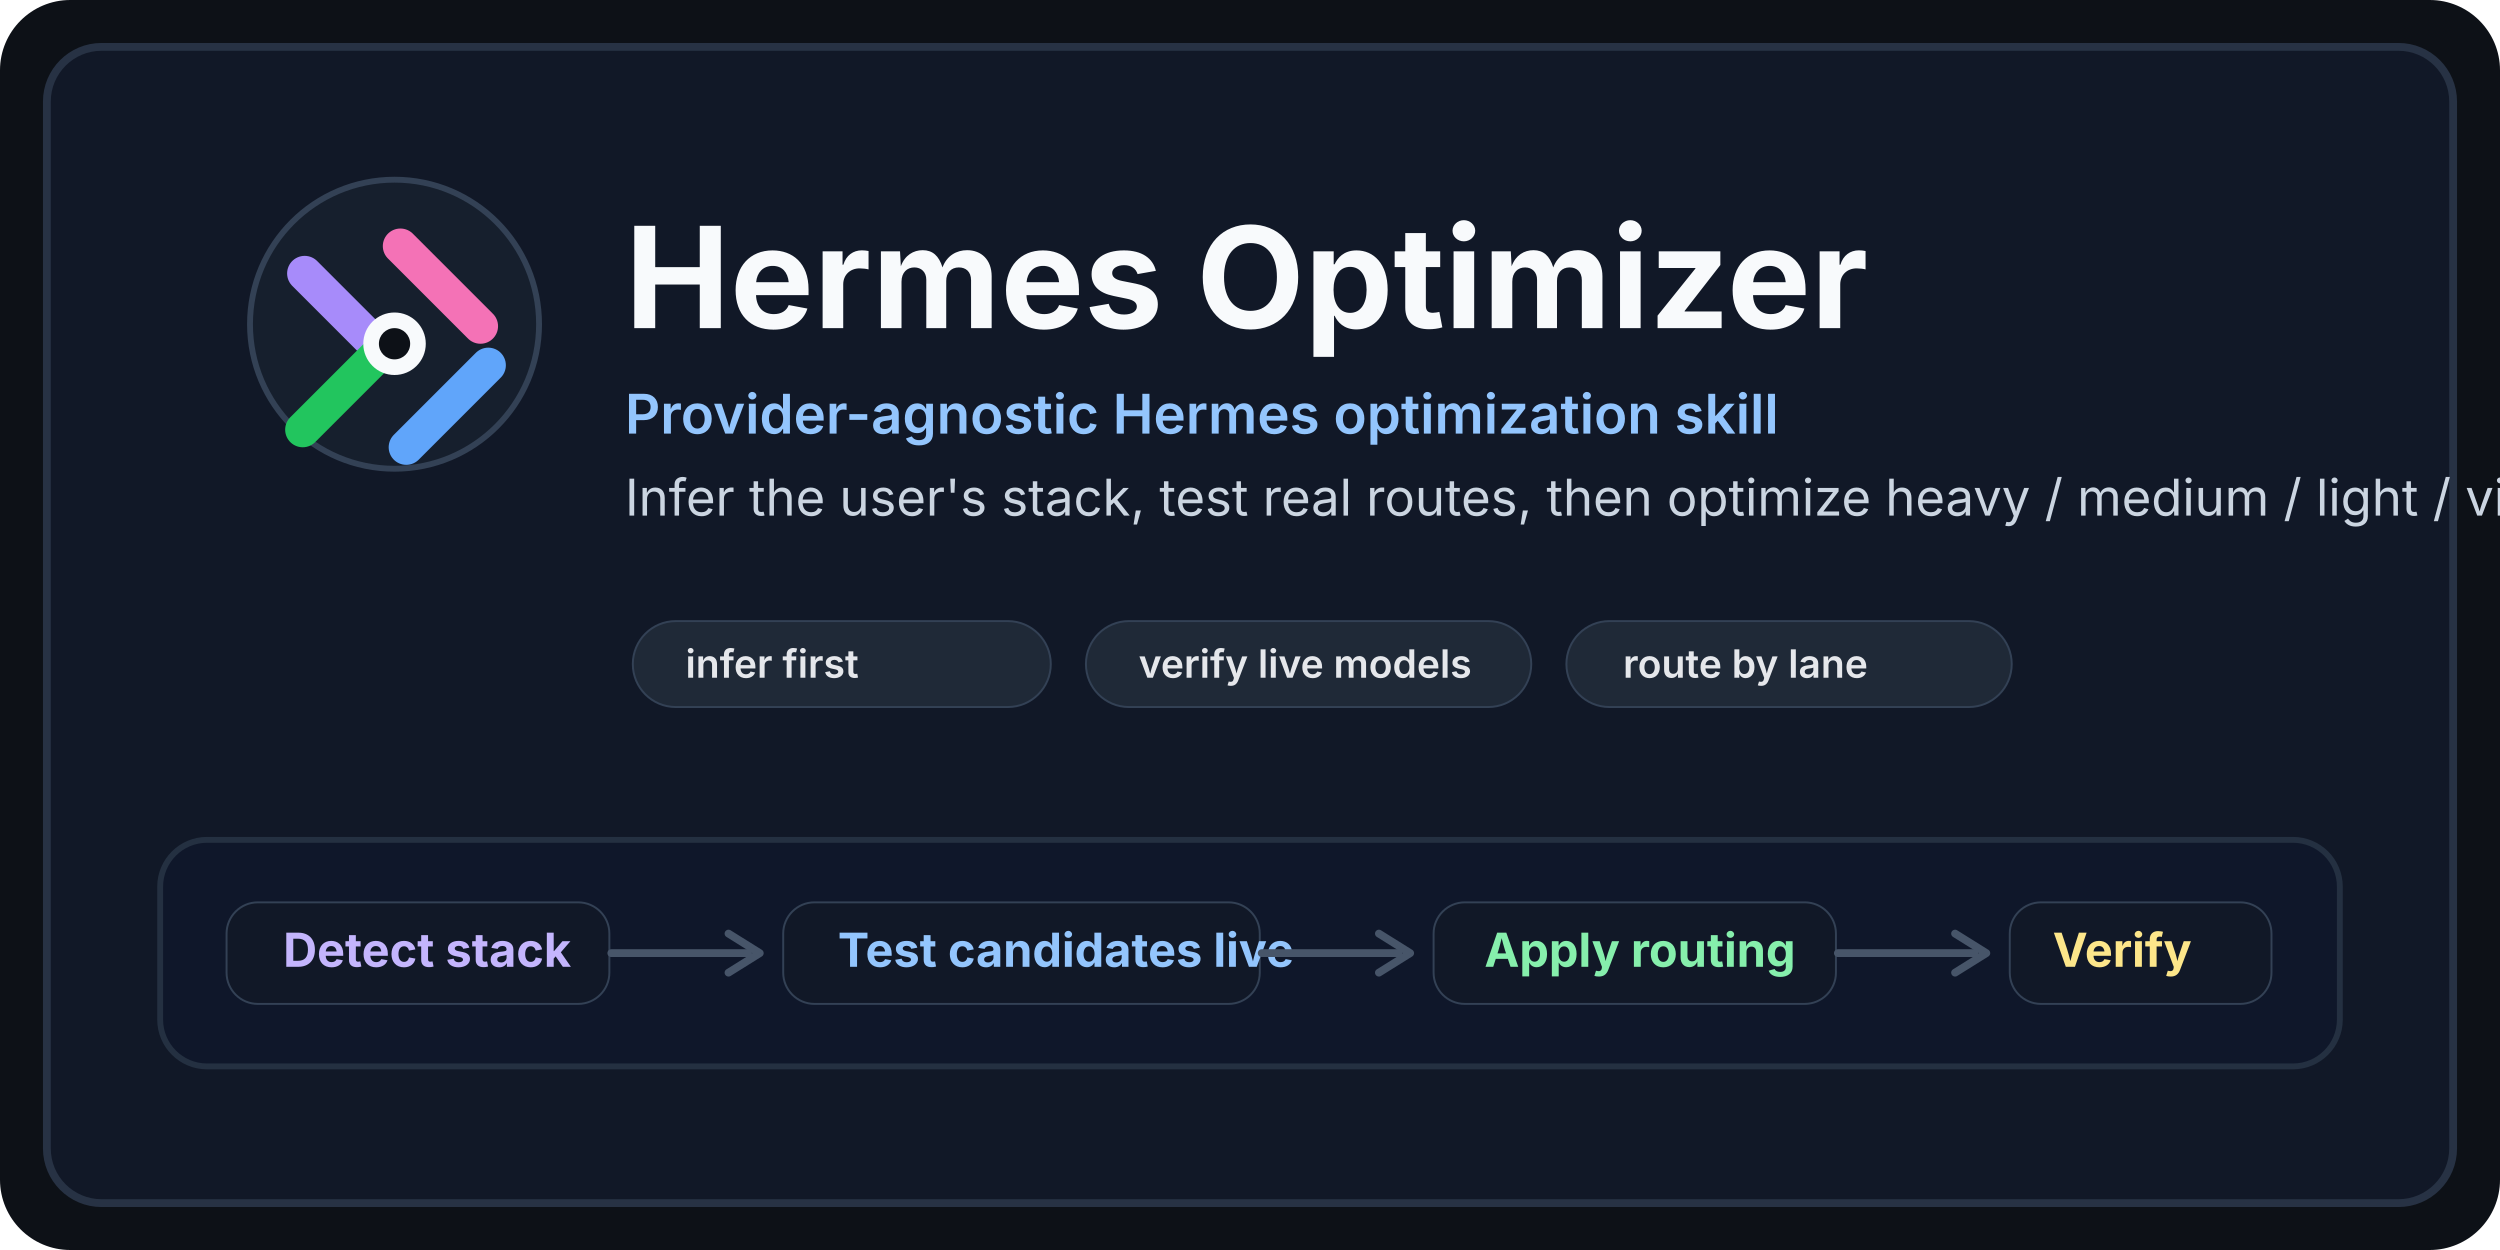
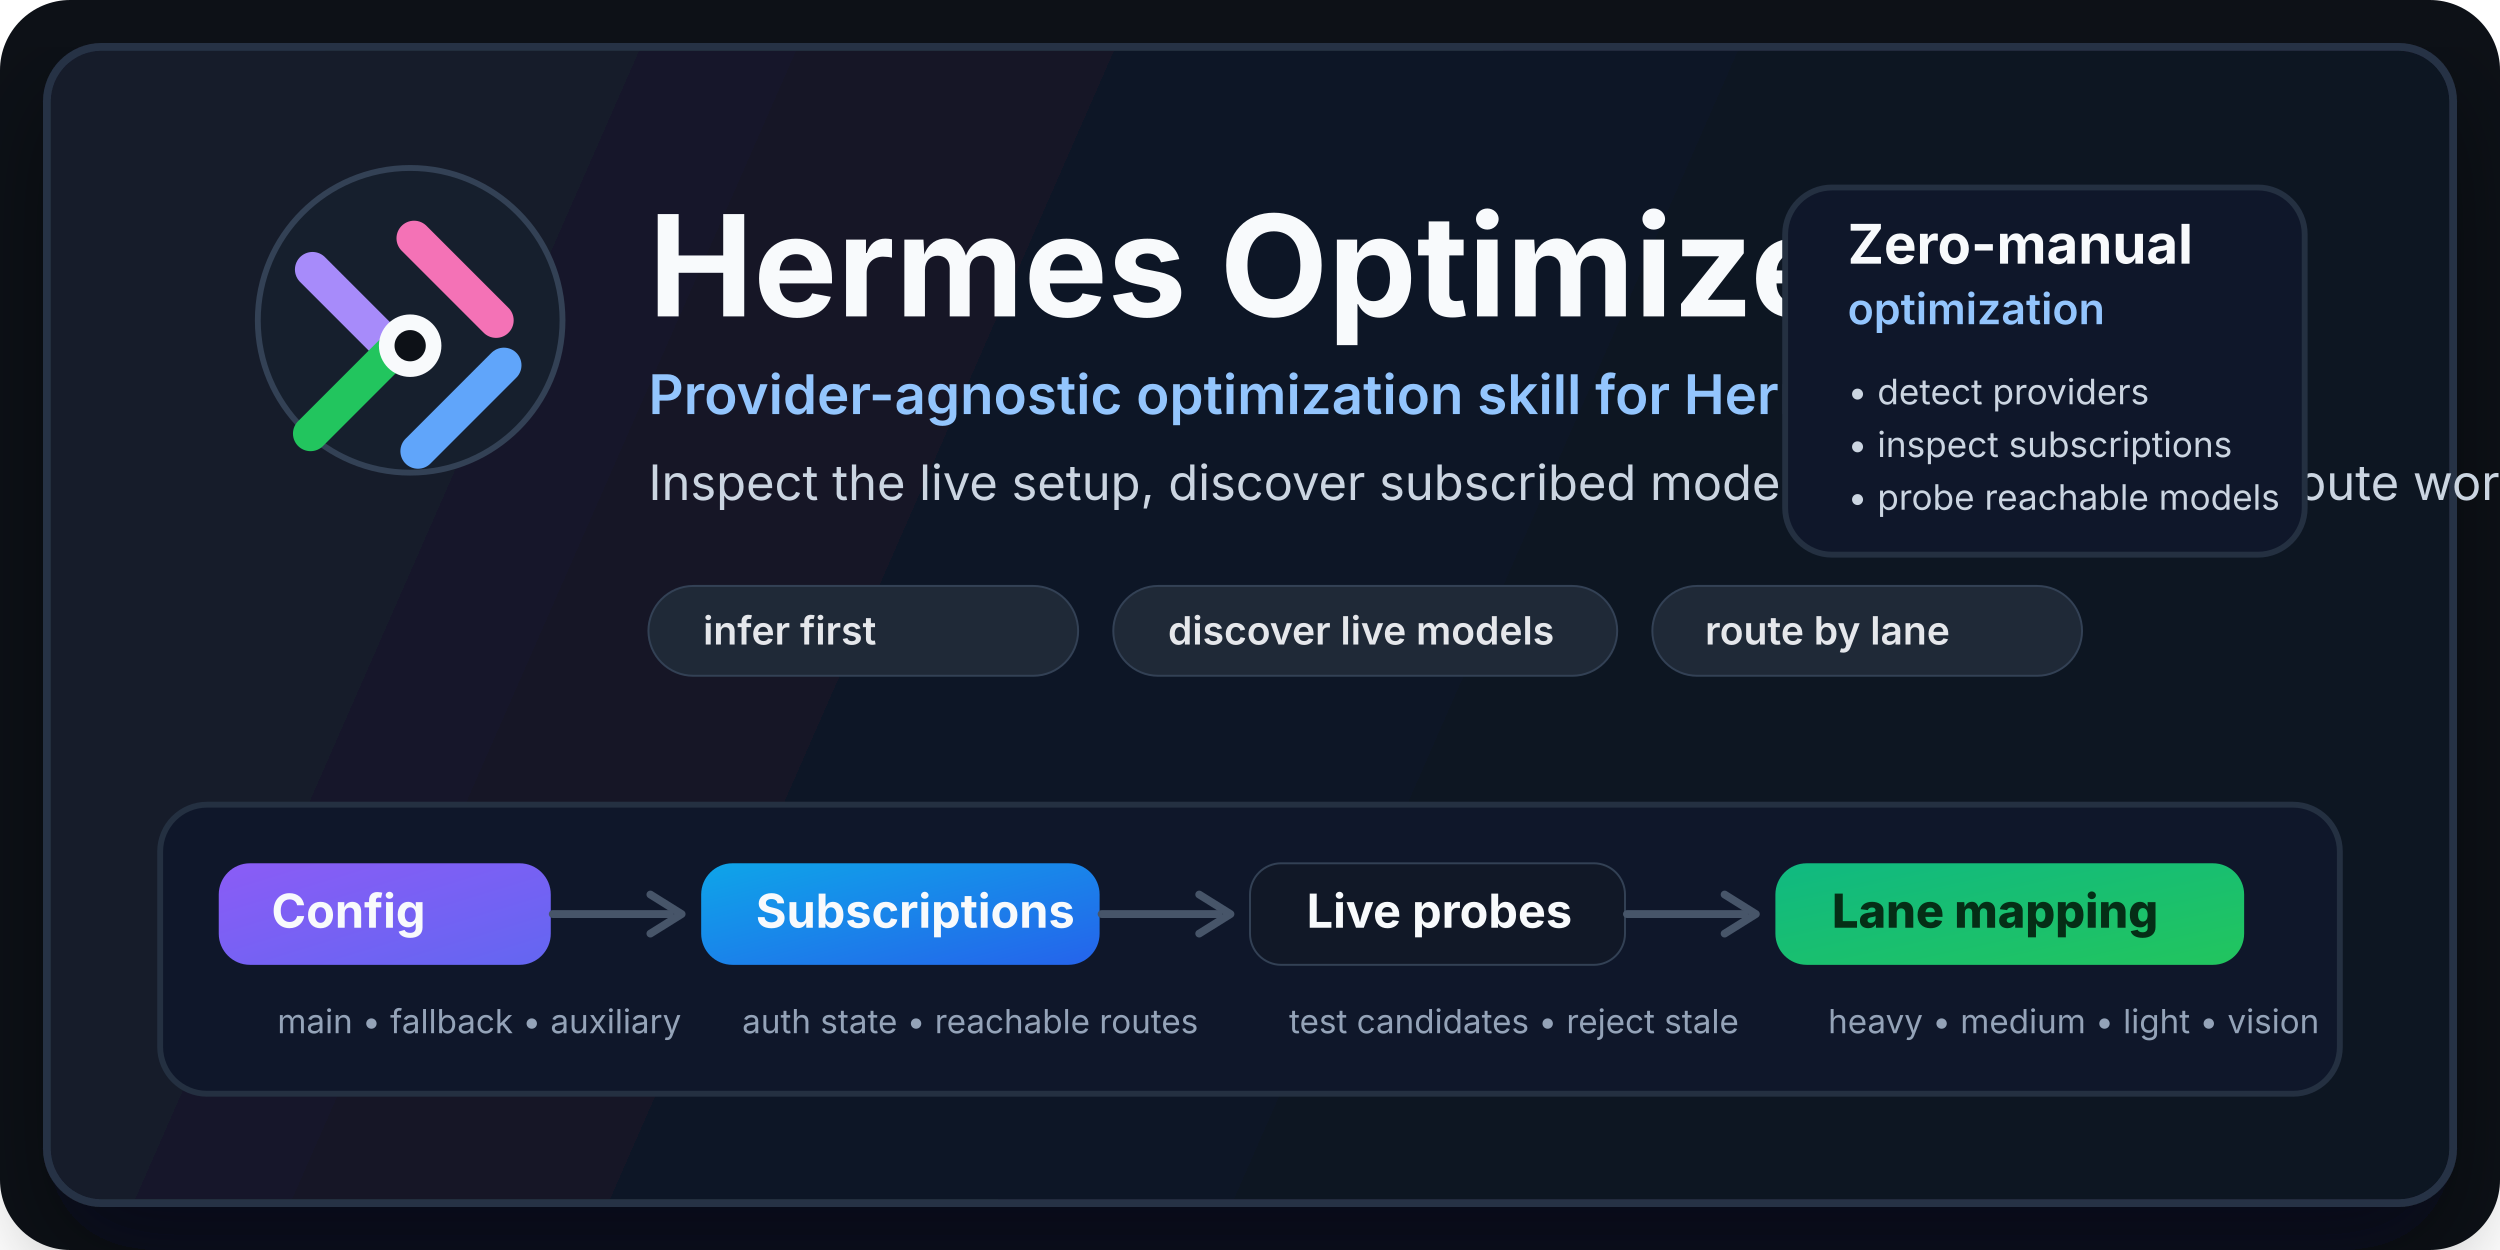
<svg xmlns="http://www.w3.org/2000/svg" width="1280" height="640" viewBox="0 0 1280 640" fill="none">
+   <defs>
+     <linearGradient id="bgGlow" x1="86" y1="72" x2="1198" y2="560" gradientUnits="userSpaceOnUse">
+       <stop stop-color="#151B2B" />
+       <stop offset="1" stop-color="#0B1220" />
+     </linearGradient>
+     <linearGradient id="pillA" x1="0" y1="0" x2="1" y2="1">
+       <stop stop-color="#8B5CF6" />
+       <stop offset="1" stop-color="#6366F1" />
+     </linearGradient>
+     <linearGradient id="pillB" x1="0" y1="0" x2="1" y2="1">
+       <stop stop-color="#0EA5E9" />
+       <stop offset="1" stop-color="#2563EB" />
+     </linearGradient>
+     <linearGradient id="pillC" x1="0" y1="0" x2="1" y2="1">
+       <stop stop-color="#10B981" />
+       <stop offset="1" stop-color="#22C55E" />
+     </linearGradient>
+     <filter id="softShadow" x="0" y="0" width="1280" height="640" filterUnits="userSpaceOnUse" color-interpolation-filters="sRGB">
+       <feDropShadow dx="0" dy="24" stdDeviation="28" flood-color="#020617" flood-opacity="0.45" />
+     </filter>
+   </defs>
  <rect width="1280" height="640" rx="36" fill="#0D1117" />
-   <rect x="24" y="24" width="1232" height="592" rx="28" fill="#111827" stroke="#273244" stroke-width="4" />
-   <circle cx="202" cy="166" r="74" fill="#161F2D" stroke="#334155" stroke-width="3" />
-   <path d="M156 140L192 176" stroke="#A78BFA" stroke-width="18" stroke-linecap="round" />
-   <path d="M205 126L246 167" stroke="#F472B6" stroke-width="18" stroke-linecap="round" />
-   <path d="M155 220L198 177" stroke="#22C55E" stroke-width="18" stroke-linecap="round" />
-   <path d="M208 229L250 187" stroke="#60A5FA" stroke-width="18" stroke-linecap="round" />
-   <circle cx="202" cy="176" r="16" fill="#F8FAFC" />
-   <circle cx="202" cy="176" r="8" fill="#0D1117" />
-   <text x="320" y="168" fill="#F8FAFC" font-family="Segoe UI, Inter, Arial, sans-serif" font-size="72" font-weight="700">Hermes Optimizer</text>
-   <text x="320" y="222" fill="#93C5FD" font-family="Segoe UI, Inter, Arial, sans-serif" font-size="28" font-weight="600">Provider-agnostic Hermes optimization skill</text>
-   <text x="320" y="264" fill="#CBD5E1" font-family="Segoe UI, Inter, Arial, sans-serif" font-size="26">Infer the user's stack, test real routes, then optimize heavy / medium / light / vision lanes.</text>
-   <rect x="324" y="318" width="214" height="44" rx="22" fill="#1F2937" stroke="#334155" />
-   <text x="351" y="347" fill="#E5E7EB" font-family="Segoe UI, Inter, Arial, sans-serif" font-size="20" font-weight="600">infer first</text>
-   <rect x="556" y="318" width="228" height="44" rx="22" fill="#1F2937" stroke="#334155" />
-   <text x="583" y="347" fill="#E5E7EB" font-family="Segoe UI, Inter, Arial, sans-serif" font-size="20" font-weight="600">verify live models</text>
-   <rect x="802" y="318" width="228" height="44" rx="22" fill="#1F2937" stroke="#334155" />
-   <text x="831" y="347" fill="#E5E7EB" font-family="Segoe UI, Inter, Arial, sans-serif" font-size="20" font-weight="600">route by lane</text>
-   <rect x="82" y="430" width="1116" height="116" rx="24" fill="#0F172A" stroke="#243041" stroke-width="3" />
-   <rect x="116" y="462" width="196" height="52" rx="16" fill="#111827" stroke="#334155" />
-   <text x="145" y="495" fill="#C4B5FD" font-family="Segoe UI, Inter, Arial, sans-serif" font-size="24" font-weight="700">Detect stack</text>
-   <path d="M313 488H383" stroke="#475569" stroke-width="4" stroke-linecap="round" />
-   <path d="M373 478L389 488L373 498" stroke="#475569" stroke-width="4" stroke-linecap="round" stroke-linejoin="round" />
-   <rect x="401" y="462" width="244" height="52" rx="16" fill="#111827" stroke="#334155" />
-   <text x="429" y="495" fill="#93C5FD" font-family="Segoe UI, Inter, Arial, sans-serif" font-size="24" font-weight="700">Test candidates live</text>
-   <path d="M646 488H716" stroke="#475569" stroke-width="4" stroke-linecap="round" />
-   <path d="M706 478L722 488L706 498" stroke="#475569" stroke-width="4" stroke-linecap="round" stroke-linejoin="round" />
-   <rect x="734" y="462" width="206" height="52" rx="16" fill="#111827" stroke="#334155" />
-   <text x="760" y="495" fill="#86EFAC" font-family="Segoe UI, Inter, Arial, sans-serif" font-size="24" font-weight="700">Apply routing</text>
-   <path d="M941 488H1011" stroke="#475569" stroke-width="4" stroke-linecap="round" />
-   <path d="M1001 478L1017 488L1001 498" stroke="#475569" stroke-width="4" stroke-linecap="round" stroke-linejoin="round" />
-   <rect x="1029" y="462" width="134" height="52" rx="16" fill="#111827" stroke="#334155" />
-   <text x="1051" y="495" fill="#FDE68A" font-family="Segoe UI, Inter, Arial, sans-serif" font-size="24" font-weight="700">Verify</text>
+   <g filter="url(#softShadow)">
+     <rect x="24" y="24" width="1232" height="592" rx="28" fill="url(#bgGlow)" stroke="#273244" stroke-width="4" />
+   </g>
+   <circle cx="210" cy="164" r="78" fill="#161F2D" stroke="#334155" stroke-width="3" />
+   <path d="M160 138L198 176" stroke="#A78BFA" stroke-width="18" stroke-linecap="round" />
+   <path d="M212 122L254 164" stroke="#F472B6" stroke-width="18" stroke-linecap="round" />
+   <path d="M159 222L204 177" stroke="#22C55E" stroke-width="18" stroke-linecap="round" />
+   <path d="M214 231L258 187" stroke="#60A5FA" stroke-width="18" stroke-linecap="round" />
+   <circle cx="210" cy="177" r="16" fill="#F8FAFC" />
+   <circle cx="210" cy="177" r="8" fill="#0D1117" />
+   <text x="332" y="162" fill="#F8FAFC" font-family="Segoe UI, Inter, Arial, sans-serif" font-size="72" font-weight="700">Hermes Optimizer</text>
+   <text x="332" y="212" fill="#93C5FD" font-family="Segoe UI, Inter, Arial, sans-serif" font-size="28" font-weight="600">Provider-agnostic optimization skill for Hermes Agent</text>
+   <text x="332" y="256" fill="#CBD5E1" font-family="Segoe UI, Inter, Arial, sans-serif" font-size="25">Inspect the live setup, discover subscribed models automatically, then route work by lane.</text>
+   <rect x="332" y="300" width="220" height="46" rx="23" fill="#1F2937" stroke="#334155" />
+   <text x="360" y="330" fill="#E5E7EB" font-family="Segoe UI, Inter, Arial, sans-serif" font-size="20" font-weight="600">infer first</text>
+   <rect x="570" y="300" width="258" height="46" rx="23" fill="#1F2937" stroke="#334155" />
+   <text x="598" y="330" fill="#E5E7EB" font-family="Segoe UI, Inter, Arial, sans-serif" font-size="20" font-weight="600">discover live models</text>
+   <rect x="846" y="300" width="220" height="46" rx="23" fill="#1F2937" stroke="#334155" />
+   <text x="873" y="330" fill="#E5E7EB" font-family="Segoe UI, Inter, Arial, sans-serif" font-size="20" font-weight="600">route by lane</text>
+   <rect x="914" y="96" width="266" height="188" rx="24" fill="#0F172A" stroke="#243041" stroke-width="3" />
+   <text x="946" y="135" fill="#F8FAFC" font-family="Segoe UI, Inter, Arial, sans-serif" font-size="28" font-weight="700">Zero-manual</text>
+   <text x="946" y="166" fill="#93C5FD" font-family="Segoe UI, Inter, Arial, sans-serif" font-size="22" font-weight="600">optimization</text>
+   <text x="946" y="207" fill="#CBD5E1" font-family="Segoe UI, Inter, Arial, sans-serif" font-size="18">• detect providers</text>
+   <text x="946" y="234" fill="#CBD5E1" font-family="Segoe UI, Inter, Arial, sans-serif" font-size="18">• inspect subscriptions</text>
+   <text x="946" y="261" fill="#CBD5E1" font-family="Segoe UI, Inter, Arial, sans-serif" font-size="18">• probe reachable models</text>
+   <rect x="82" y="412" width="1116" height="148" rx="24" fill="#0F172A" stroke="#243041" stroke-width="3" />
+   <rect x="112" y="442" width="170" height="52" rx="16" fill="url(#pillA)" />
+   <text x="139" y="475" fill="#F8FAFC" font-family="Segoe UI, Inter, Arial, sans-serif" font-size="24" font-weight="700">Config</text>
+   <text x="142" y="529" fill="#94A3B8" font-family="Segoe UI, Inter, Arial, sans-serif" font-size="17">main • fallback • auxiliary</text>
+   <path d="M283 468H343" stroke="#475569" stroke-width="4" stroke-linecap="round" />
+   <path d="M333 458L349 468L333 478" stroke="#475569" stroke-width="4" stroke-linecap="round" stroke-linejoin="round" />
+   <rect x="359" y="442" width="204" height="52" rx="16" fill="url(#pillB)" />
+   <text x="387" y="475" fill="#F8FAFC" font-family="Segoe UI, Inter, Arial, sans-serif" font-size="24" font-weight="700">Subscriptions</text>
+   <text x="380" y="529" fill="#94A3B8" font-family="Segoe UI, Inter, Arial, sans-serif" font-size="17">auth state • reachable routes</text>
+   <path d="M564 468H624" stroke="#475569" stroke-width="4" stroke-linecap="round" />
+   <path d="M614 458L630 468L614 478" stroke="#475569" stroke-width="4" stroke-linecap="round" stroke-linejoin="round" />
+   <rect x="640" y="442" width="192" height="52" rx="16" fill="#111827" stroke="#334155" />
+   <text x="669" y="475" fill="#F8FAFC" font-family="Segoe UI, Inter, Arial, sans-serif" font-size="24" font-weight="700">Live probes</text>
+   <text x="660" y="529" fill="#94A3B8" font-family="Segoe UI, Inter, Arial, sans-serif" font-size="17">test candidates • reject stale</text>
+   <path d="M833 468H893" stroke="#475569" stroke-width="4" stroke-linecap="round" />
+   <path d="M883 458L899 468L883 478" stroke="#475569" stroke-width="4" stroke-linecap="round" stroke-linejoin="round" />
+   <rect x="909" y="442" width="240" height="52" rx="16" fill="url(#pillC)" />
+   <text x="938" y="475" fill="#052E16" font-family="Segoe UI, Inter, Arial, sans-serif" font-size="24" font-weight="800">Lane mapping</text>
+   <text x="936" y="529" fill="#94A3B8" font-family="Segoe UI, Inter, Arial, sans-serif" font-size="17">heavy • medium • light • vision</text>
</svg>
